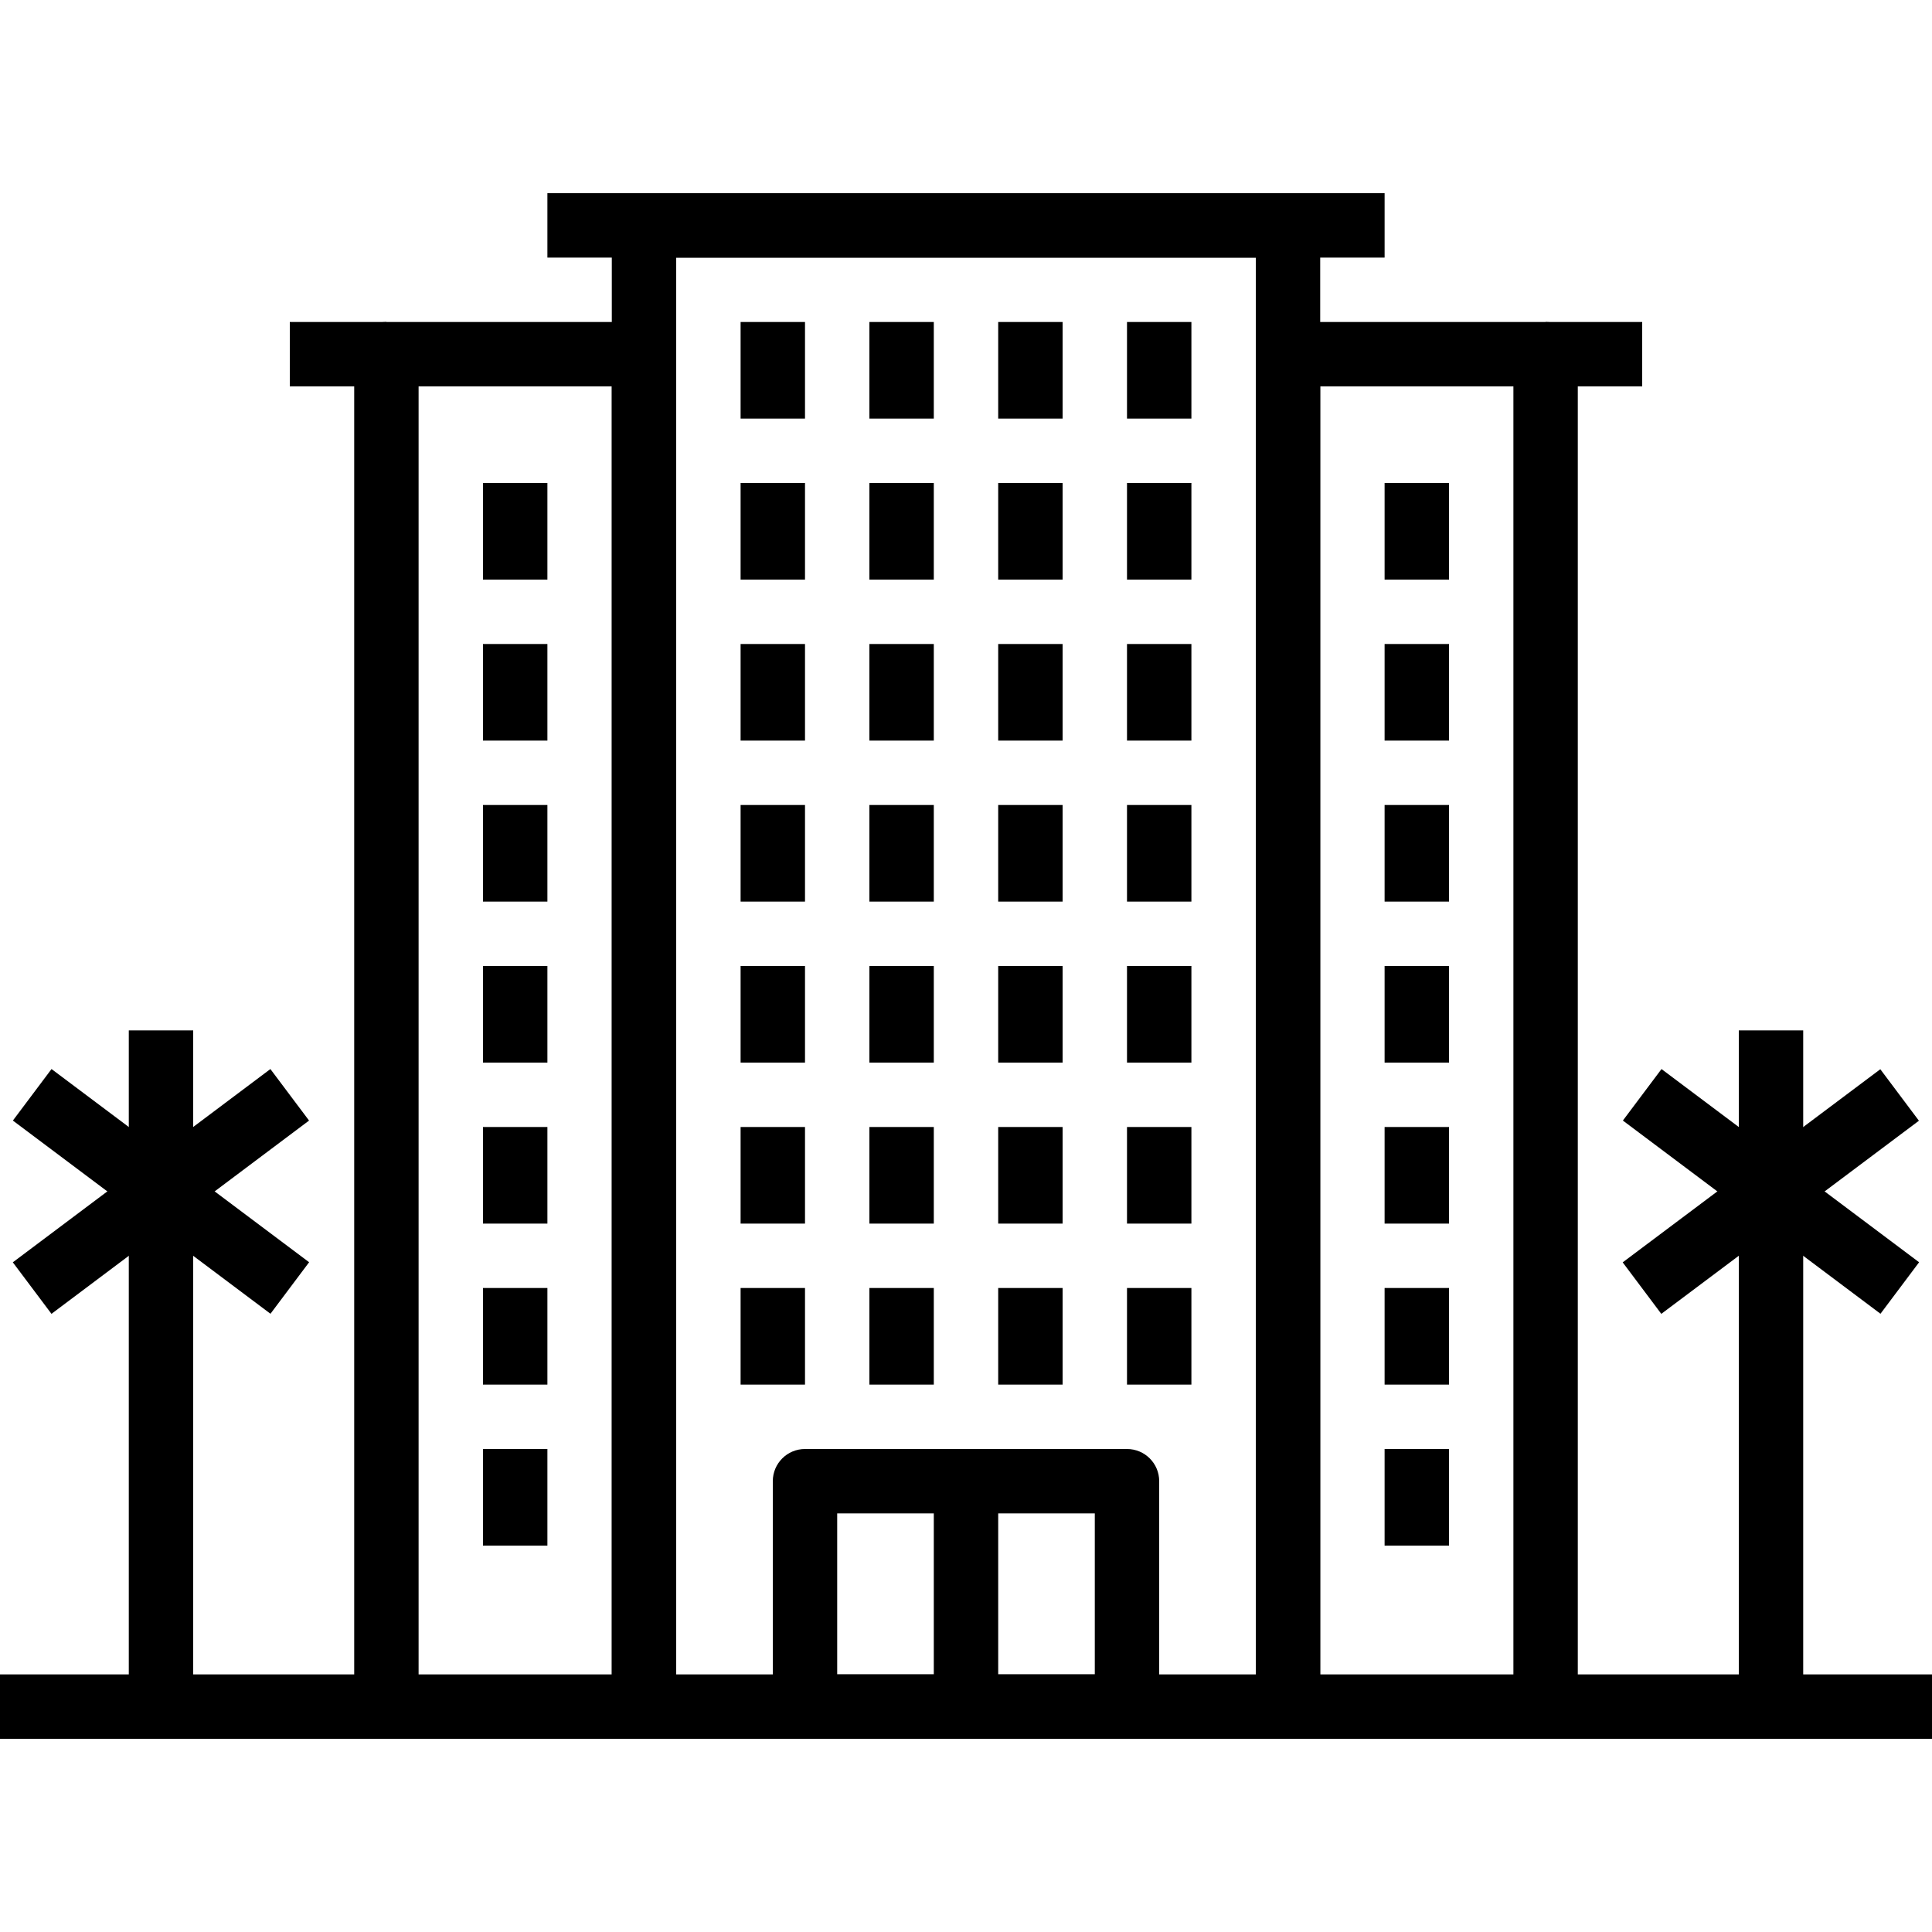
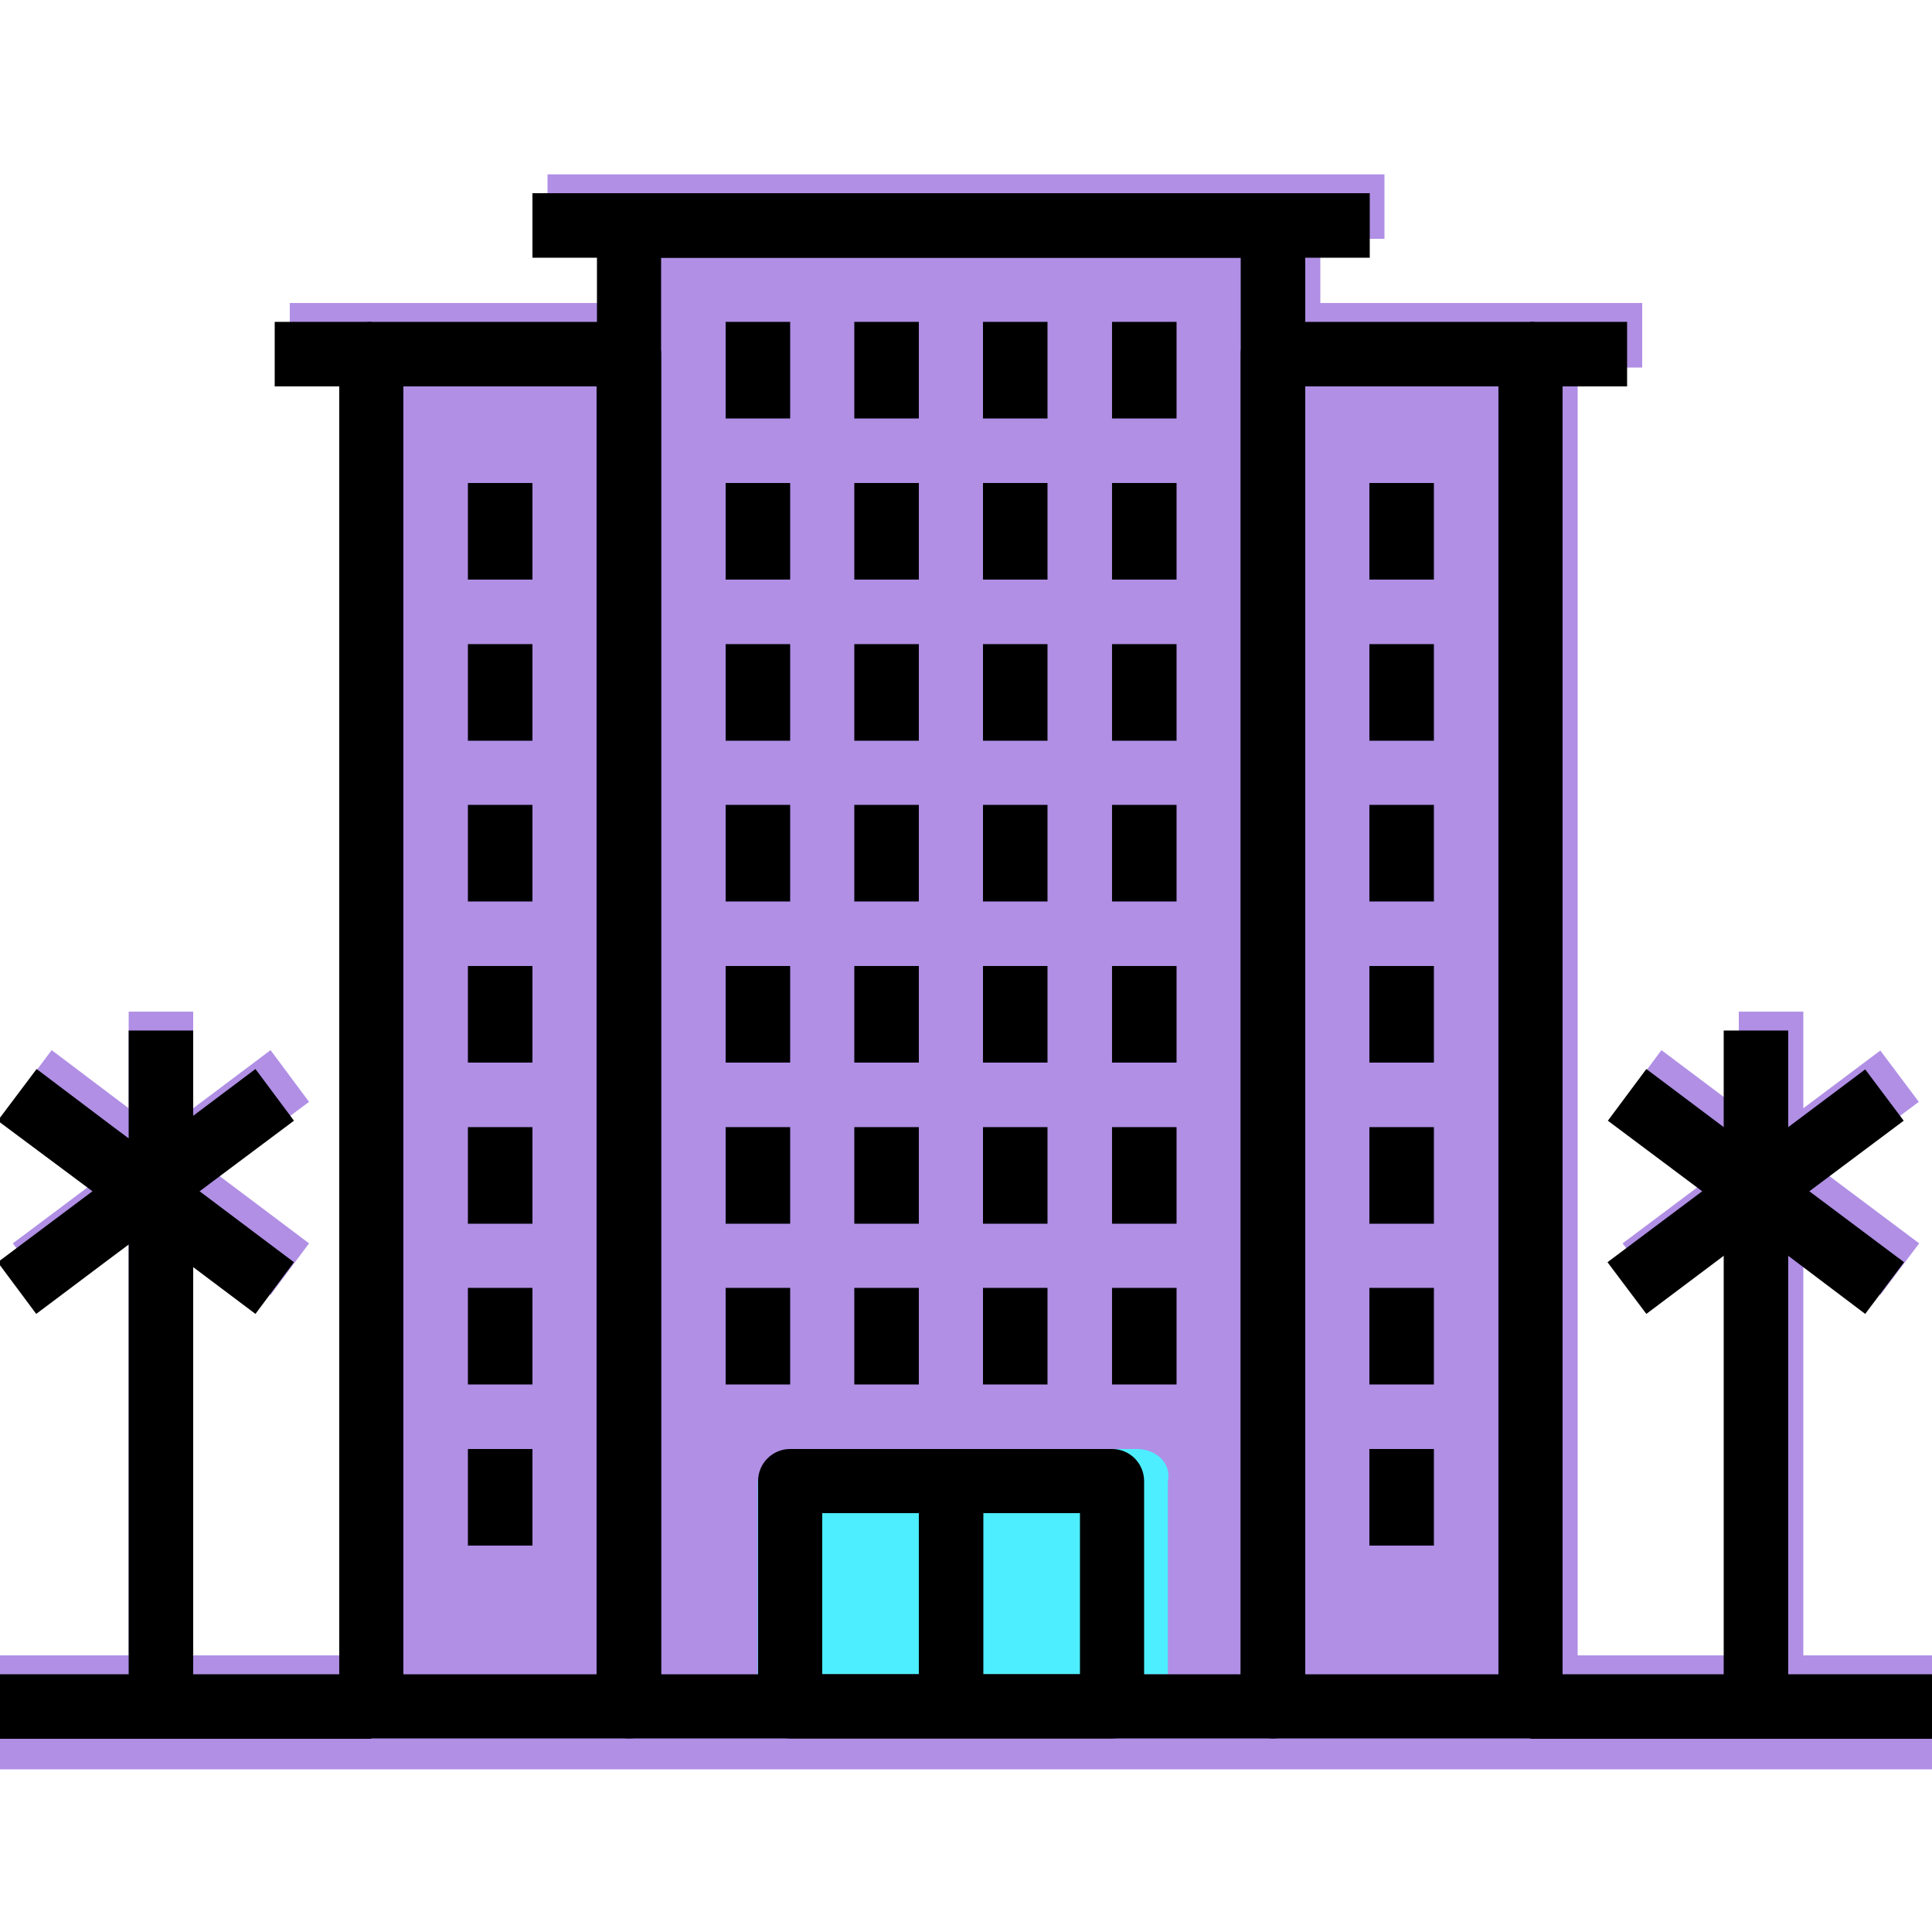
<svg xmlns="http://www.w3.org/2000/svg" version="1.1" id="Capa_1" x="0px" y="0px" viewBox="0 0 512 512" style="enable-background:new 0 0 512 512;" xml:space="preserve">
-   <g>
-     <g>
-       <path d="M298.667,384h-85.333c-4.71,0-8.533,3.814-8.533,8.533v59.733c0,4.719,3.823,8.533,8.533,8.533h85.333    c4.719,0,8.533-3.814,8.533-8.533v-59.733C307.2,387.814,303.386,384,298.667,384z M290.133,443.733h-68.267v-42.667h68.267    V443.733z" />
-     </g>
-   </g>
-   <g>
-     <g>
-       <rect x="247.467" y="392.533" width="17.067" height="59.733" />
-     </g>
-   </g>
-   <g>
-     <g>
-       <path d="M341.333,51.2H170.667c-4.71,0-8.533,3.823-8.533,8.533v392.533c0,4.719,3.823,8.533,8.533,8.533h170.667    c4.719,0,8.533-3.814,8.533-8.533V59.733C349.867,55.023,346.052,51.2,341.333,51.2z M332.8,443.733H179.2V68.267h153.6V443.733z" />
-     </g>
-   </g>
-   <g>
-     <g>
-       <path d="M170.667,85.333H102.4c-4.71,0-8.533,3.823-8.533,8.533v358.4c0,4.719,3.823,8.533,8.533,8.533h68.267    c4.71,0,8.533-3.814,8.533-8.533v-358.4C179.2,89.156,175.377,85.333,170.667,85.333z M162.133,443.733h-51.2V102.4h51.2V443.733z    " />
-     </g>
-   </g>
-   <g>
-     <g>
-       <rect x="76.8" y="85.333" width="25.6" height="17.067" />
-     </g>
-   </g>
-   <g>
-     <g>
-       <rect x="145.067" y="51.2" width="221.867" height="17.067" />
-     </g>
-   </g>
-   <g>
-     <g>
-       <rect x="196.267" y="341.333" width="17.067" height="25.6" />
-     </g>
-   </g>
-   <g>
-     <g>
-       <rect x="230.4" y="341.333" width="17.067" height="25.6" />
-     </g>
-   </g>
-   <g>
-     <g>
-       <rect x="264.533" y="341.333" width="17.067" height="25.6" />
-     </g>
-   </g>
-   <g>
-     <g>
-       <rect x="298.667" y="341.333" width="17.067" height="25.6" />
-     </g>
-   </g>
-   <g>
-     <g>
-       <rect x="196.267" y="298.667" width="17.067" height="25.6" />
-     </g>
-   </g>
-   <g>
-     <g>
-       <rect x="230.4" y="298.667" width="17.067" height="25.6" />
-     </g>
-   </g>
-   <g>
-     <g>
-       <rect x="264.533" y="298.667" width="17.067" height="25.6" />
-     </g>
-   </g>
-   <g>
-     <g>
-       <rect x="298.667" y="298.667" width="17.067" height="25.6" />
-     </g>
-   </g>
-   <g>
-     <g>
-       <rect x="196.267" y="256" width="17.067" height="25.6" />
-     </g>
-   </g>
-   <g>
-     <g>
-       <rect x="230.4" y="256" width="17.067" height="25.6" />
-     </g>
-   </g>
-   <g>
-     <g>
-       <rect x="264.533" y="256" width="17.067" height="25.6" />
-     </g>
-   </g>
-   <g>
-     <g>
-       <rect x="298.667" y="256" width="17.067" height="25.6" />
-     </g>
-   </g>
-   <g>
-     <g>
-       <rect x="196.267" y="213.333" width="17.067" height="25.6" />
-     </g>
-   </g>
-   <g>
-     <g>
-       <rect x="230.4" y="213.333" width="17.067" height="25.6" />
-     </g>
-   </g>
-   <g>
-     <g>
-       <rect x="264.533" y="213.333" width="17.067" height="25.6" />
-     </g>
-   </g>
-   <g>
-     <g>
-       <rect x="298.667" y="213.333" width="17.067" height="25.6" />
-     </g>
-   </g>
-   <g>
-     <g>
-       <rect x="196.267" y="170.667" width="17.067" height="25.6" />
-     </g>
-   </g>
-   <g>
-     <g>
-       <rect x="230.4" y="170.667" width="17.067" height="25.6" />
-     </g>
-   </g>
-   <g>
-     <g>
-       <rect x="264.533" y="170.667" width="17.067" height="25.6" />
-     </g>
-   </g>
-   <g>
-     <g>
-       <rect x="298.667" y="170.667" width="17.067" height="25.6" />
-     </g>
-   </g>
-   <g>
-     <g>
-       <rect x="196.267" y="128" width="17.067" height="25.6" />
-     </g>
-   </g>
-   <g>
-     <g>
-       <rect x="230.4" y="128" width="17.067" height="25.6" />
-     </g>
-   </g>
-   <g>
-     <g>
-       <rect x="264.533" y="128" width="17.067" height="25.6" />
-     </g>
-   </g>
-   <g>
-     <g>
-       <rect x="298.667" y="128" width="17.067" height="25.6" />
-     </g>
-   </g>
-   <g>
-     <g>
-       <rect x="196.267" y="85.333" width="17.067" height="25.6" />
-     </g>
-   </g>
-   <g>
-     <g>
-       <rect x="230.4" y="85.333" width="17.067" height="25.6" />
-     </g>
-   </g>
-   <g>
-     <g>
-       <rect x="264.533" y="85.333" width="17.067" height="25.6" />
-     </g>
-   </g>
-   <g>
-     <g>
-       <rect x="298.667" y="85.333" width="17.067" height="25.6" />
-     </g>
-   </g>
-   <g>
-     <g>
-       <rect x="128" y="384" width="17.067" height="25.6" />
-     </g>
-   </g>
-   <g>
-     <g>
-       <rect x="128" y="341.333" width="17.067" height="25.6" />
-     </g>
-   </g>
-   <g>
-     <g>
-       <rect x="128" y="298.667" width="17.067" height="25.6" />
-     </g>
-   </g>
-   <g>
-     <g>
-       <rect x="128" y="256" width="17.067" height="25.6" />
-     </g>
-   </g>
-   <g>
-     <g>
-       <rect x="128" y="213.333" width="17.067" height="25.6" />
-     </g>
-   </g>
-   <g>
-     <g>
-       <rect x="128" y="170.667" width="17.067" height="25.6" />
-     </g>
-   </g>
-   <g>
-     <g>
-       <rect x="128" y="128" width="17.067" height="25.6" />
-     </g>
-   </g>
-   <g>
-     <g>
-       <path d="M409.6,85.333h-68.267c-4.719,0-8.533,3.823-8.533,8.533v358.4c0,4.719,3.814,8.533,8.533,8.533H409.6    c4.719,0,8.533-3.814,8.533-8.533v-358.4C418.133,89.156,414.319,85.333,409.6,85.333z M401.067,443.733h-51.2V102.4h51.2V443.733    z" />
-     </g>
-   </g>
-   <g>
-     <g>
-       <rect x="409.6" y="85.333" width="25.6" height="17.067" />
-     </g>
-   </g>
-   <g>
-     <g>
-       <rect x="366.933" y="384" width="17.067" height="25.6" />
-     </g>
-   </g>
-   <g>
-     <g>
-       <rect x="366.933" y="341.333" width="17.067" height="25.6" />
-     </g>
-   </g>
-   <g>
-     <g>
-       <rect x="366.933" y="298.667" width="17.067" height="25.6" />
-     </g>
-   </g>
-   <g>
-     <g>
-       <rect x="366.933" y="256" width="17.067" height="25.6" />
-     </g>
-   </g>
-   <g>
-     <g>
-       <rect x="366.933" y="213.333" width="17.067" height="25.6" />
-     </g>
-   </g>
-   <g>
-     <g>
-       <rect x="366.933" y="170.667" width="17.067" height="25.6" />
-     </g>
-   </g>
-   <g>
-     <g>
-       <rect x="366.933" y="128" width="17.067" height="25.6" />
-     </g>
-   </g>
-   <g>
-     <g>
-       <rect y="443.733" width="102.4" height="17.067" />
-     </g>
-   </g>
-   <g>
-     <g>
-       <rect x="409.6" y="443.733" width="102.4" height="17.067" />
-     </g>
-   </g>
-   <g>
-     <g>
-       <rect x="34.133" y="273.067" width="17.067" height="179.2" />
-     </g>
-   </g>
-   <g>
-     <g>
-       <rect x="34.133" y="273.067" transform="matrix(0.6 -0.8 0.8 0.6 -235.52 160.4267)" width="17.067" height="85.333" />
-     </g>
-   </g>
-   <g>
-     <g>
-       <rect x="-0.028" y="307.202" transform="matrix(0.7999 -0.6002 0.6002 0.7999 -180.9634 88.7805)" width="85.337" height="17.067" />
-     </g>
-   </g>
-   <g>
-     <g>
-       <rect x="460.8" y="273.067" width="17.067" height="179.2" />
-     </g>
-   </g>
-   <g>
-     <g>
-       <rect x="460.802" y="273.07" transform="matrix(0.6 -0.8 0.8 0.6 -64.8572 501.759)" width="17.058" height="85.333" />
-     </g>
-   </g>
-   <g>
-     <g>
-       <rect x="426.641" y="307.241" transform="matrix(0.8001 -0.5998 0.5998 0.8001 -95.6072 344.6133)" width="85.33" height="17.057" />
-     </g>
-   </g>
-   <g>
- </g>
-   <g>
- </g>
-   <g>
- </g>
-   <g>
- </g>
-   <g>
- </g>
-   <g>
- </g>
-   <g>
- </g>
-   <g>
- </g>
-   <g>
- </g>
-   <g>
- </g>
-   <g>
- </g>
-   <g>
- </g>
-   <g>
- </g>
-   <g>
- </g>
-   <g>
- </g>
+   <style type="text/css">
+ 	.st0{opacity:0.71;}
+ 	.st1{fill:#9061DB;}
+ 	.st2{fill:#4DEEFF;}
+ </style>
+   <g class="st0">
+     <polygon class="st1" points="512,438.7 512,468.9 0,468.9 0,438.7 34.1,438.7 34.1,327.8 13.6,343.2 3.4,329.5 28.5,310.7 3.4,292    13.7,278.3 34.1,293.7 34.1,268.1 51.2,268.1 51.2,293.7 71.7,278.3 81.9,292 56.9,310.7 81.9,329.5 71.7,343.2 51.2,327.8    51.2,438.7 93.9,438.7 93.9,97.4 76.8,97.4 76.8,80.3 162.1,80.3 162.1,63.3 145.1,63.3 145.1,46.2 366.9,46.2 366.9,63.3    349.9,63.3 349.9,80.3 435.2,80.3 435.2,97.4 418.1,97.4 418.1,438.7 460.8,438.7 460.8,327.8 440.3,343.2 430,329.5 455.1,310.7    430.1,292 440.3,278.3 460.8,293.7 460.8,268.1 477.9,268.1 477.9,293.7 498.3,278.4 508.5,292 483.5,310.7 508.6,329.5    498.3,343.2 477.9,327.8 477.9,438.7  " />
+   </g>
+   <path class="st2" d="M309.5,443.7H200.8v-50.3c0-5.2,4.2-9.4,9.4-9.4h91.1c5.1,0,9.2,3.8,8.2,8.5V443.7z" />
+   <g>
+     <g>
+       <path d="M294.7,384h-85.3c-4.7,0-8.5,3.8-8.5,8.5v59.7c0,4.7,3.8,8.5,8.5,8.5h85.3c4.7,0,8.5-3.8,8.5-8.5v-59.7    C303.2,387.8,299.4,384,294.7,384z M217.9,443.7v-42.7h68.3v42.7H217.9z" />
+     </g>
+   </g>
+   <g>
+     <g>
+       <rect x="243.5" y="392.5" width="17.1" height="59.7" />
+     </g>
+   </g>
+   <g>
+     <g>
+       <path d="M337.3,51.2H166.7c-4.7,0-8.5,3.8-8.5,8.5v392.5c0,4.7,3.8,8.5,8.5,8.5h170.7c4.7,0,8.5-3.8,8.5-8.5V59.7    C345.9,55,342,51.2,337.3,51.2z M328.8,443.7H175.2V68.3h153.6V443.7z" />
+     </g>
+   </g>
+   <g>
+     <g>
+       <path d="M166.7,85.3H98.4c-4.7,0-8.5,3.8-8.5,8.5v358.4c0,4.7,3.8,8.5,8.5,8.5h68.3c4.7,0,8.5-3.8,8.5-8.5V93.9    C175.2,89.2,171.4,85.3,166.7,85.3z M106.9,102.4h51.2v341.3h-51.2V102.4z" />
+     </g>
+   </g>
+   <g>
+     <g>
+       <rect x="72.8" y="85.3" width="25.6" height="17.1" />
+     </g>
+   </g>
+   <g>
+     <g>
+       <rect x="141.1" y="51.2" width="221.9" height="17.1" />
+     </g>
+   </g>
+   <g>
+     <g>
+       <rect x="192.3" y="341.3" width="17.1" height="25.6" />
+     </g>
+   </g>
+   <g>
+     <g>
+       <rect x="226.4" y="341.3" width="17.1" height="25.6" />
+     </g>
+   </g>
+   <g>
+     <g>
+       <rect x="260.5" y="341.3" width="17.1" height="25.6" />
+     </g>
+   </g>
+   <g>
+     <g>
+       <rect x="294.7" y="341.3" width="17.1" height="25.6" />
+     </g>
+   </g>
+   <g>
+     <g>
+       <rect x="192.3" y="298.7" width="17.1" height="25.6" />
+     </g>
+   </g>
+   <g>
+     <g>
+       <rect x="226.4" y="298.7" width="17.1" height="25.6" />
+     </g>
+   </g>
+   <g>
+     <g>
+       <rect x="260.5" y="298.7" width="17.1" height="25.6" />
+     </g>
+   </g>
+   <g>
+     <g>
+       <rect x="294.7" y="298.7" width="17.1" height="25.6" />
+     </g>
+   </g>
+   <g>
+     <g>
+       <rect x="192.3" y="256" width="17.1" height="25.6" />
+     </g>
+   </g>
+   <g>
+     <g>
+       <rect x="226.4" y="256" width="17.1" height="25.6" />
+     </g>
+   </g>
+   <g>
+     <g>
+       <rect x="260.5" y="256" width="17.1" height="25.6" />
+     </g>
+   </g>
+   <g>
+     <g>
+       <rect x="294.7" y="256" width="17.1" height="25.6" />
+     </g>
+   </g>
+   <g>
+     <g>
+       <rect x="192.3" y="213.3" width="17.1" height="25.6" />
+     </g>
+   </g>
+   <g>
+     <g>
+       <rect x="226.4" y="213.3" width="17.1" height="25.6" />
+     </g>
+   </g>
+   <g>
+     <g>
+       <rect x="260.5" y="213.3" width="17.1" height="25.6" />
+     </g>
+   </g>
+   <g>
+     <g>
+       <rect x="294.7" y="213.3" width="17.1" height="25.6" />
+     </g>
+   </g>
+   <g>
+     <g>
+       <rect x="192.3" y="170.7" width="17.1" height="25.6" />
+     </g>
+   </g>
+   <g>
+     <g>
+       <rect x="226.4" y="170.7" width="17.1" height="25.6" />
+     </g>
+   </g>
+   <g>
+     <g>
+       <rect x="260.5" y="170.7" width="17.1" height="25.6" />
+     </g>
+   </g>
+   <g>
+     <g>
+       <rect x="294.7" y="170.7" width="17.1" height="25.6" />
+     </g>
+   </g>
+   <g>
+     <g>
+       <rect x="192.3" y="128" width="17.1" height="25.6" />
+     </g>
+   </g>
+   <g>
+     <g>
+       <rect x="226.4" y="128" width="17.1" height="25.6" />
+     </g>
+   </g>
+   <g>
+     <g>
+       <rect x="260.5" y="128" width="17.1" height="25.6" />
+     </g>
+   </g>
+   <g>
+     <g>
+       <rect x="294.7" y="128" width="17.1" height="25.6" />
+     </g>
+   </g>
+   <g>
+     <g>
+       <rect x="192.3" y="85.3" width="17.1" height="25.6" />
+     </g>
+   </g>
+   <g>
+     <g>
+       <rect x="226.4" y="85.3" width="17.1" height="25.6" />
+     </g>
+   </g>
+   <g>
+     <g>
+       <rect x="260.5" y="85.3" width="17.1" height="25.6" />
+     </g>
+   </g>
+   <g>
+     <g>
+       <rect x="294.7" y="85.3" width="17.1" height="25.6" />
+     </g>
+   </g>
+   <g>
+     <g>
+       <rect x="124" y="384" width="17.1" height="25.6" />
+     </g>
+   </g>
+   <g>
+     <g>
+       <rect x="124" y="341.3" width="17.1" height="25.6" />
+     </g>
+   </g>
+   <g>
+     <g>
+       <rect x="124" y="298.7" width="17.1" height="25.6" />
+     </g>
+   </g>
+   <g>
+     <g>
+       <rect x="124" y="256" width="17.1" height="25.6" />
+     </g>
+   </g>
+   <g>
+     <g>
+       <rect x="124" y="213.3" width="17.1" height="25.6" />
+     </g>
+   </g>
+   <g>
+     <g>
+       <rect x="124" y="170.7" width="17.1" height="25.6" />
+     </g>
+   </g>
+   <g>
+     <g>
+       <rect x="124" y="128" width="17.1" height="25.6" />
+     </g>
+   </g>
+   <g>
+     <g>
+       <path d="M405.6,85.3h-68.3c-4.7,0-8.5,3.8-8.5,8.5v358.4c0,4.7,3.8,8.5,8.5,8.5h68.3c4.7,0,8.5-3.8,8.5-8.5V93.9    C414.1,89.2,410.3,85.3,405.6,85.3z M397.1,443.7h-51.2V102.4h51.2V443.7z" />
+     </g>
+   </g>
+   <g>
+     <g>
+       <rect x="405.6" y="85.3" width="25.6" height="17.1" />
+     </g>
+   </g>
+   <g>
+     <g>
+       <rect x="362.9" y="384" width="17.1" height="25.6" />
+     </g>
+   </g>
+   <g>
+     <g>
+       <rect x="362.9" y="341.3" width="17.1" height="25.6" />
+     </g>
+   </g>
+   <g>
+     <g>
+       <rect x="362.9" y="298.7" width="17.1" height="25.6" />
+     </g>
+   </g>
+   <g>
+     <g>
+       <rect x="362.9" y="256" width="17.1" height="25.6" />
+     </g>
+   </g>
+   <g>
+     <g>
+       <rect x="362.9" y="213.3" width="17.1" height="25.6" />
+     </g>
+   </g>
+   <g>
+     <g>
+       <rect x="362.9" y="170.7" width="17.1" height="25.6" />
+     </g>
+   </g>
+   <g>
+     <g>
+       <rect x="362.9" y="128" width="17.1" height="25.6" />
+     </g>
+   </g>
+   <g>
+     <g>
+       <rect x="34.1" y="273.1" width="17.1" height="179.2" />
+     </g>
+   </g>
+   <g>
+     <g>
+       <polygon points="77.9,334.5 67.7,348.2 47.2,332.8 38.7,326.4 30.1,320 24.5,315.7 -0.6,297 9.7,283.3 30.1,298.7 38.7,305.1     47.2,311.5 52.9,315.7   " />
+     </g>
+   </g>
+   <g>
+     <g>
+       <polygon points="77.9,297 52.9,315.7 47.2,320 38.7,326.4 30.1,332.8 9.6,348.2 -0.6,334.5 24.5,315.7 30.1,311.5 38.7,305.1     47.2,298.7 67.7,283.3   " />
+     </g>
+   </g>
+   <g>
+     <g>
+       <rect x="456.8" y="273.1" width="17.1" height="179.2" />
+     </g>
+   </g>
+   <g>
+     <g>
+       <polygon points="504.6,334.5 494.3,348.2 473.9,332.8 465.3,326.4 456.8,320 451.1,315.7 426.1,297 436.3,283.3 456.8,298.7     465.3,305.1 473.9,311.5 479.5,315.7   " />
+     </g>
+   </g>
+   <g>
+     <g>
+       <polygon points="504.5,297 479.5,315.7 473.9,320 465.3,326.4 456.8,332.8 436.3,348.2 426,334.5 451.1,315.7 456.8,311.5     465.3,305.1 473.9,298.7 494.3,283.4   " />
+     </g>
+   </g>
+   <g>
+     <g>
+       <rect y="443.7" width="98.4" height="17.1" />
+     </g>
+   </g>
+   <g>
+     <g>
+       <rect x="405.6" y="443.7" width="106.4" height="17.1" />
+     </g>
+   </g>
</svg>
